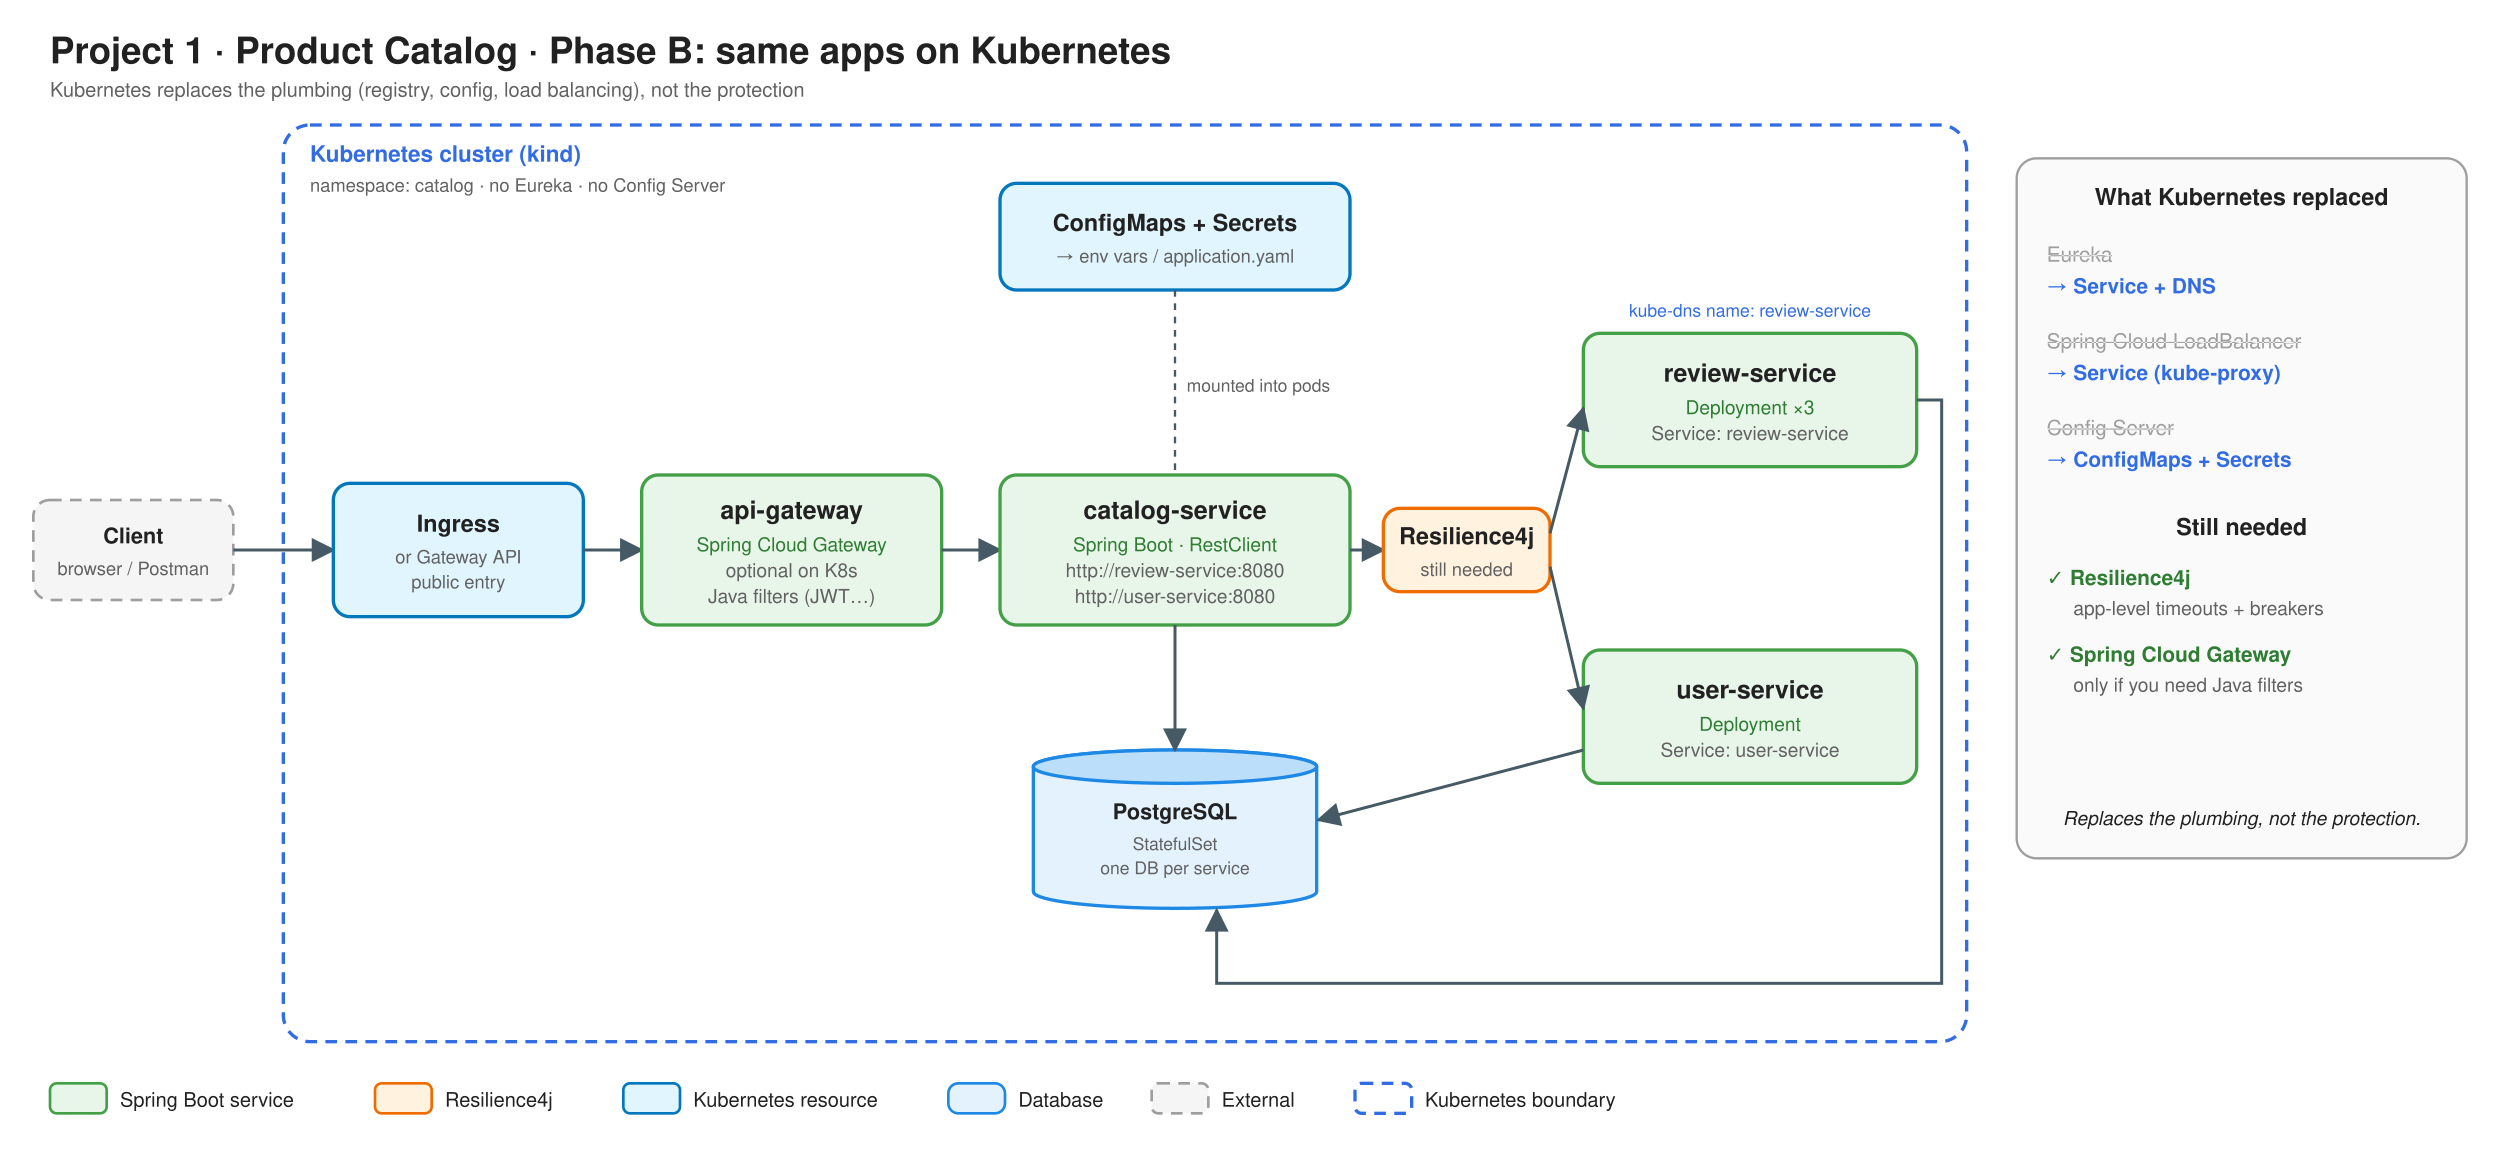
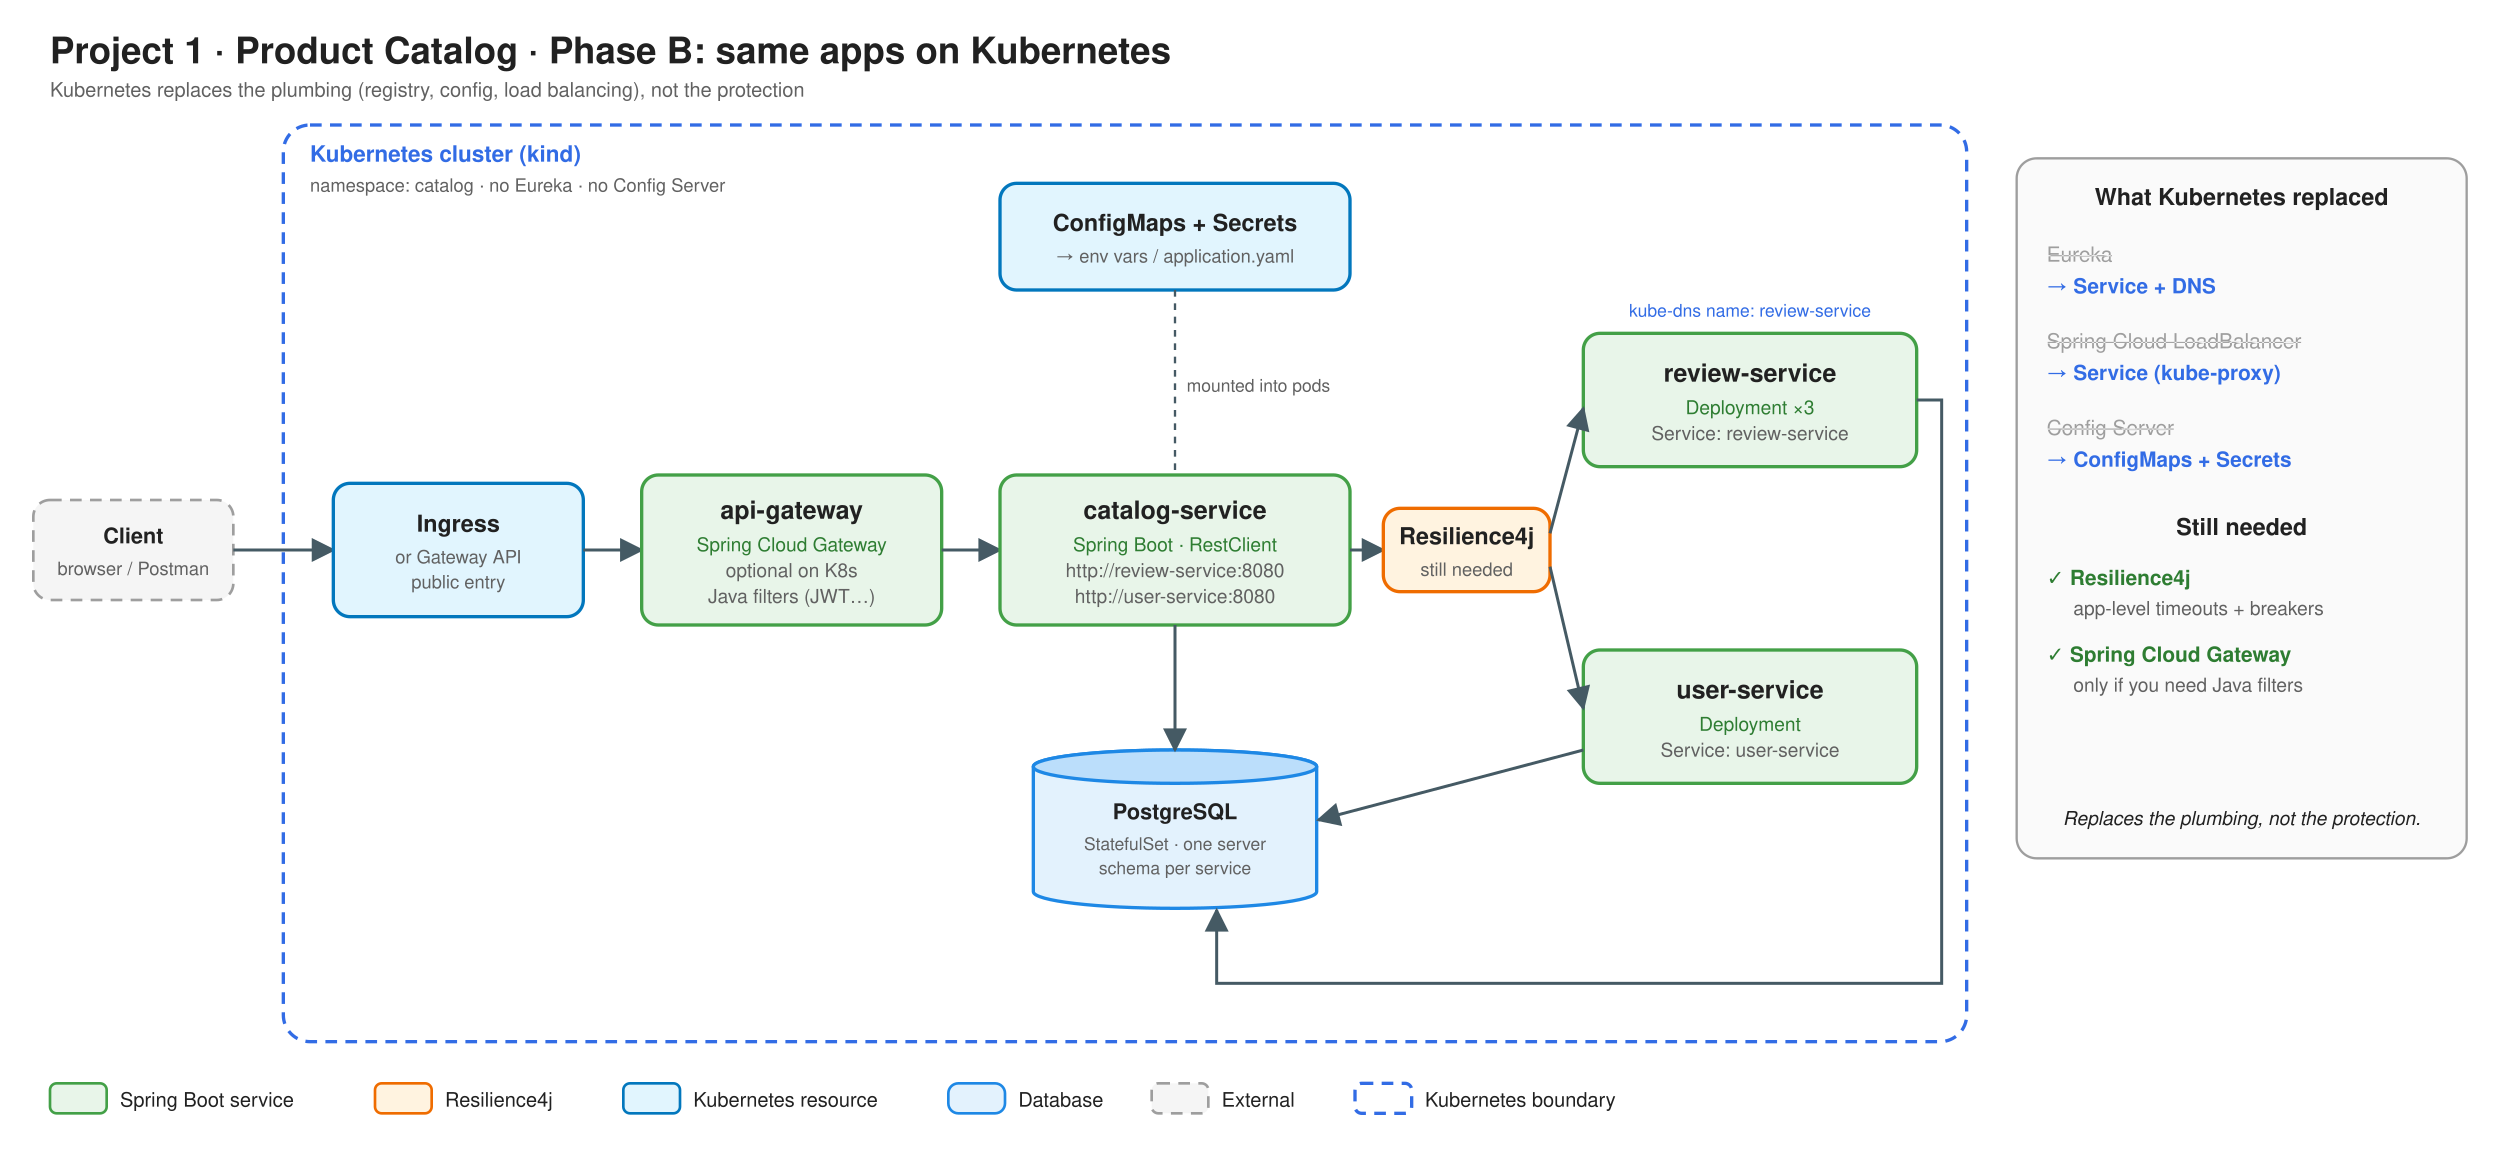
<svg xmlns="http://www.w3.org/2000/svg" width="1500" height="690" viewBox="0 0 1500 690">
  <defs>
    <marker id="arrow" viewBox="0 0 10 10" refX="9" refY="5" markerWidth="8" markerHeight="8" orient="auto">
      <path d="M0,0 L10,5 L0,10 z" fill="#455A64" />
    </marker>
    <marker id="arrowStart" viewBox="0 0 10 10" refX="1" refY="5" markerWidth="8" markerHeight="8" orient="auto">
      <path d="M10,0 L0,5 L10,10 z" fill="#455A64" />
    </marker>
    <marker id="mk-orange" viewBox="0 0 10 10" refX="9" refY="5" markerWidth="8" markerHeight="8" orient="auto">
      <path d="M0,0 L10,5 L0,10 z" fill="#EF6C00" stroke="#EF6C00" stroke-width="1.2" />
    </marker>
    <marker id="mk-red" viewBox="0 0 10 10" refX="9" refY="5" markerWidth="8" markerHeight="8" orient="auto">
      <path d="M0,0 L10,5 L0,10 z" fill="#C62828" stroke="#C62828" stroke-width="1.2" />
    </marker>
    <marker id="mk-grey" viewBox="0 0 10 10" refX="9" refY="5" markerWidth="8" markerHeight="8" orient="auto">
      <path d="M0,1 L9,5 L0,9" fill="#78909C" stroke="#78909C" stroke-width="1.2" />
    </marker>
  </defs>
  <rect width="100%" height="100%" fill="white" />
  <text x="30" y="38" font-family="Helvetica, Arial, sans-serif" font-size="22" font-weight="bold" fill="#212121" text-anchor="start">Project 1 · Product Catalog · Phase B: same apps on Kubernetes</text>
  <text x="30" y="58" font-family="Helvetica, Arial, sans-serif" font-size="12" font-weight="normal" fill="#616161" text-anchor="start">Kubernetes replaces the plumbing (registry, config, load balancing), not the protection</text>
  <rect x="170" y="75" width="1010" height="550" rx="16" fill="none" stroke="#326CE5" stroke-width="2" stroke-dasharray="7 5" />
  <text x="186" y="97" font-family="Helvetica, Arial, sans-serif" font-size="13.5" font-weight="bold" fill="#326CE5" text-anchor="start">Kubernetes cluster (kind)</text>
  <text x="186" y="115" font-family="Helvetica, Arial, sans-serif" font-size="11" font-weight="normal" fill="#616161" text-anchor="start">namespace: catalog · no Eureka · no Config Server</text>
  <rect x="600" y="110" width="210" height="64" rx="10" fill="#E1F5FE" stroke="#0277BD" stroke-width="2" />
  <text x="705.0" y="138.5" font-family="Helvetica, Arial, sans-serif" font-size="14" font-weight="bold" fill="#212121" text-anchor="middle">ConfigMaps + Secrets</text>
  <text x="705.0" y="157.5" font-family="Helvetica, Arial, sans-serif" font-size="11" font-weight="normal" fill="#616161" text-anchor="middle">→ env vars / application.yaml</text>
  <polyline points="705,174 705,285" fill="none" stroke="#455A64" stroke-width="1.4" stroke-dasharray="4 4" />
  <text x="712" y="235" font-family="Helvetica, Arial, sans-serif" font-size="10.5" font-weight="normal" fill="#616161" text-anchor="start">mounted into pods</text>
  <rect x="20" y="300" width="120" height="60" rx="10" fill="#F5F5F5" stroke="#9E9E9E" stroke-width="1.6" stroke-dasharray="7 5" />
  <text x="80.0" y="326.0" font-family="Helvetica, Arial, sans-serif" font-size="13" font-weight="bold" fill="#212121" text-anchor="middle">Client</text>
  <text x="80.0" y="345.0" font-family="Helvetica, Arial, sans-serif" font-size="11" font-weight="normal" fill="#616161" text-anchor="middle">browser / Postman</text>
  <polyline points="140,330 200,330" fill="none" stroke="#455A64" stroke-width="1.8" marker-end="url(#arrow)" />
  <rect x="200" y="290" width="150" height="80" rx="10" fill="#E1F5FE" stroke="#0277BD" stroke-width="2" />
  <text x="275.0" y="319.0" font-family="Helvetica, Arial, sans-serif" font-size="14" font-weight="bold" fill="#212121" text-anchor="middle">Ingress</text>
  <text x="275.0" y="338.0" font-family="Helvetica, Arial, sans-serif" font-size="11" font-weight="normal" fill="#616161" text-anchor="middle">or Gateway API</text>
  <text x="275.0" y="353.0" font-family="Helvetica, Arial, sans-serif" font-size="11" font-weight="normal" fill="#616161" text-anchor="middle">public entry</text>
  <polyline points="350,330 385,330" fill="none" stroke="#455A64" stroke-width="1.8" marker-end="url(#arrow)" />
  <rect x="385" y="285" width="180" height="90" rx="10" fill="#E8F5E9" stroke="#43A047" stroke-width="2" />
  <text x="475.0" y="311.25" font-family="Helvetica, Arial, sans-serif" font-size="15" font-weight="bold" fill="#212121" text-anchor="middle">api-gateway</text>
  <text x="475.0" y="330.75" font-family="Helvetica, Arial, sans-serif" font-size="11.5" font-weight="normal" fill="#2E7D32" text-anchor="middle">Spring Cloud Gateway</text>
  <text x="475.0" y="346.25" font-family="Helvetica, Arial, sans-serif" font-size="11.5" font-weight="normal" fill="#616161" text-anchor="middle">optional on K8s</text>
  <text x="475.0" y="361.75" font-family="Helvetica, Arial, sans-serif" font-size="11.5" font-weight="normal" fill="#616161" text-anchor="middle">Java filters (JWT…)</text>
  <polyline points="565,330 600,330" fill="none" stroke="#455A64" stroke-width="1.8" marker-end="url(#arrow)" />
  <rect x="600" y="285" width="210" height="90" rx="10" fill="#E8F5E9" stroke="#43A047" stroke-width="2" />
  <text x="705.0" y="311.25" font-family="Helvetica, Arial, sans-serif" font-size="15" font-weight="bold" fill="#212121" text-anchor="middle">catalog-service</text>
  <text x="705.0" y="330.75" font-family="Helvetica, Arial, sans-serif" font-size="11.5" font-weight="normal" fill="#2E7D32" text-anchor="middle">Spring Boot · RestClient</text>
  <text x="705.0" y="346.25" font-family="Helvetica, Arial, sans-serif" font-size="11.5" font-weight="normal" fill="#616161" text-anchor="middle">http://review-service:8080</text>
  <text x="705.0" y="361.75" font-family="Helvetica, Arial, sans-serif" font-size="11.5" font-weight="normal" fill="#616161" text-anchor="middle">http://user-service:8080</text>
  <polyline points="810,330 830,330" fill="none" stroke="#455A64" stroke-width="1.8" marker-end="url(#arrow)" />
  <rect x="830" y="305" width="100" height="50" rx="10" fill="#FFF3E0" stroke="#EF6C00" stroke-width="2" />
  <text x="880.0" y="326.5" font-family="Helvetica, Arial, sans-serif" font-size="14" font-weight="bold" fill="#212121" text-anchor="middle">Resilience4j</text>
  <text x="880.0" y="345.5" font-family="Helvetica, Arial, sans-serif" font-size="11" font-weight="normal" fill="#616161" text-anchor="middle">still needed</text>
  <text x="1050" y="190" font-family="Helvetica, Arial, sans-serif" font-size="10.5" font-weight="normal" fill="#326CE5" text-anchor="middle">kube-dns name: review-service</text>
  <rect x="950" y="200" width="200" height="80" rx="10" fill="#E8F5E9" stroke="#43A047" stroke-width="2" />
  <text x="1050.0" y="229.0" font-family="Helvetica, Arial, sans-serif" font-size="15" font-weight="bold" fill="#212121" text-anchor="middle">review-service</text>
  <text x="1050.0" y="248.5" font-family="Helvetica, Arial, sans-serif" font-size="11.5" font-weight="normal" fill="#2E7D32" text-anchor="middle">Deployment ×3</text>
  <text x="1050.0" y="264.0" font-family="Helvetica, Arial, sans-serif" font-size="11.5" font-weight="normal" fill="#616161" text-anchor="middle">Service: review-service</text>
  <rect x="950" y="390" width="200" height="80" rx="10" fill="#E8F5E9" stroke="#43A047" stroke-width="2" />
  <text x="1050.0" y="419.0" font-family="Helvetica, Arial, sans-serif" font-size="15" font-weight="bold" fill="#212121" text-anchor="middle">user-service</text>
  <text x="1050.0" y="438.5" font-family="Helvetica, Arial, sans-serif" font-size="11.5" font-weight="normal" fill="#2E7D32" text-anchor="middle">Deployment</text>
  <text x="1050.0" y="454.0" font-family="Helvetica, Arial, sans-serif" font-size="11.5" font-weight="normal" fill="#616161" text-anchor="middle">Service: user-service</text>
  <polyline points="930,320 950,245" fill="none" stroke="#455A64" stroke-width="1.8" marker-end="url(#arrow)" />
  <polyline points="930,340 950,425" fill="none" stroke="#455A64" stroke-width="1.8" marker-end="url(#arrow)" />
  <path d="M620,460 A85.0,10 0 0 1 790,460 V535 A85.0,10 0 0 1 620,535 Z" fill="#E3F2FD" stroke="#1E88E5" stroke-width="2" />
  <ellipse cx="705.0" cy="460" rx="85.0" ry="10" fill="#BBDEFB" stroke="#1E88E5" stroke-width="2" />
  <text x="705.0" y="491.5" font-family="Helvetica, Arial, sans-serif" font-size="13" font-weight="bold" fill="#212121" text-anchor="middle">PostgreSQL</text>
-   <text x="705.0" y="510.0" font-family="Helvetica, Arial, sans-serif" font-size="10.5" font-weight="normal" fill="#616161" text-anchor="middle">StatefulSet</text>
-   <text x="705.0" y="524.5" font-family="Helvetica, Arial, sans-serif" font-size="10.5" font-weight="normal" fill="#616161" text-anchor="middle">one DB per service</text>
+   <text x="705.0" y="510.0" font-family="Helvetica, Arial, sans-serif" font-size="10.5" font-weight="normal" fill="#616161" text-anchor="middle">StatefulSet · one server</text>
+   <text x="705.0" y="524.5" font-family="Helvetica, Arial, sans-serif" font-size="10.5" font-weight="normal" fill="#616161" text-anchor="middle">schema per service</text>
  <polyline points="705,375 705,450" fill="none" stroke="#455A64" stroke-width="1.8" marker-end="url(#arrow)" />
  <polyline points="950,450 791,492" fill="none" stroke="#455A64" stroke-width="1.8" marker-end="url(#arrow)" />
  <polyline points="1150,240 1165,240 1165,590 730,590 730,546" fill="none" stroke="#455A64" stroke-width="1.8" marker-end="url(#arrow)" />
  <rect x="1210" y="95" width="270" height="420" rx="12" fill="#FAFAFA" stroke="#9E9E9E" stroke-width="1.4" />
  <text x="1345" y="123" font-family="Helvetica, Arial, sans-serif" font-size="14" font-weight="bold" fill="#212121" text-anchor="middle">What Kubernetes replaced</text>
  <text x="1228" y="157" font-family="Helvetica, Arial, sans-serif" font-size="12.5" font-weight="normal" fill="#9E9E9E" text-anchor="start" text-decoration="line-through">Eureka</text>
  <text x="1228" y="176" font-family="Helvetica, Arial, sans-serif" font-size="12.5" font-weight="bold" fill="#326CE5" text-anchor="start">→ Service + DNS</text>
  <text x="1228" y="209" font-family="Helvetica, Arial, sans-serif" font-size="12.5" font-weight="normal" fill="#9E9E9E" text-anchor="start" text-decoration="line-through">Spring Cloud LoadBalancer</text>
  <text x="1228" y="228" font-family="Helvetica, Arial, sans-serif" font-size="12.5" font-weight="bold" fill="#326CE5" text-anchor="start">→ Service (kube-proxy)</text>
  <text x="1228" y="261" font-family="Helvetica, Arial, sans-serif" font-size="12.5" font-weight="normal" fill="#9E9E9E" text-anchor="start" text-decoration="line-through">Config Server</text>
  <text x="1228" y="280" font-family="Helvetica, Arial, sans-serif" font-size="12.5" font-weight="bold" fill="#326CE5" text-anchor="start">→ ConfigMaps + Secrets</text>
  <text x="1345" y="321" font-family="Helvetica, Arial, sans-serif" font-size="14" font-weight="bold" fill="#212121" text-anchor="middle">Still needed</text>
  <text x="1228" y="351" font-family="Helvetica, Arial, sans-serif" font-size="12.5" font-weight="bold" fill="#2E7D32" text-anchor="start">✓ Resilience4j</text>
  <text x="1244" y="369" font-family="Helvetica, Arial, sans-serif" font-size="11.5" font-weight="normal" fill="#616161" text-anchor="start">app-level timeouts + breakers</text>
  <text x="1228" y="397" font-family="Helvetica, Arial, sans-serif" font-size="12.5" font-weight="bold" fill="#2E7D32" text-anchor="start">✓ Spring Cloud Gateway</text>
  <text x="1244" y="415" font-family="Helvetica, Arial, sans-serif" font-size="11.5" font-weight="normal" fill="#616161" text-anchor="start">only if you need Java filters</text>
  <text x="1345" y="495" font-family="Helvetica, Arial, sans-serif" font-size="11.5" font-weight="normal" fill="#212121" text-anchor="middle" font-style="italic">Replaces the plumbing, not the protection.</text>
  <rect x="30" y="650" width="34" height="18" rx="4" fill="#E8F5E9" stroke="#43A047" stroke-width="1.6" />
  <text x="72" y="664" font-family="Helvetica, Arial, sans-serif" font-size="12" font-weight="normal" fill="#212121" text-anchor="start">Spring Boot service</text>
  <rect x="225" y="650" width="34" height="18" rx="4" fill="#FFF3E0" stroke="#EF6C00" stroke-width="1.6" />
  <text x="267" y="664" font-family="Helvetica, Arial, sans-serif" font-size="12" font-weight="normal" fill="#212121" text-anchor="start">Resilience4j</text>
  <rect x="374" y="650" width="34" height="18" rx="4" fill="#E1F5FE" stroke="#0277BD" stroke-width="1.6" />
  <text x="416" y="664" font-family="Helvetica, Arial, sans-serif" font-size="12" font-weight="normal" fill="#212121" text-anchor="start">Kubernetes resource</text>
  <rect x="569" y="650" width="34" height="18" rx="6" fill="#E3F2FD" stroke="#1E88E5" stroke-width="1.6" />
  <text x="611" y="664" font-family="Helvetica, Arial, sans-serif" font-size="12" font-weight="normal" fill="#212121" text-anchor="start">Database</text>
  <rect x="691" y="650" width="34" height="18" rx="4" fill="#F5F5F5" stroke="#9E9E9E" stroke-width="1.6" stroke-dasharray="7 5" />
  <text x="733" y="664" font-family="Helvetica, Arial, sans-serif" font-size="12" font-weight="normal" fill="#212121" text-anchor="start">External</text>
  <rect x="813" y="650" width="34" height="18" rx="4" fill="none" stroke="#326CE5" stroke-width="2" stroke-dasharray="7 5" />
  <text x="855" y="664" font-family="Helvetica, Arial, sans-serif" font-size="12" font-weight="normal" fill="#212121" text-anchor="start">Kubernetes boundary</text>
</svg>
